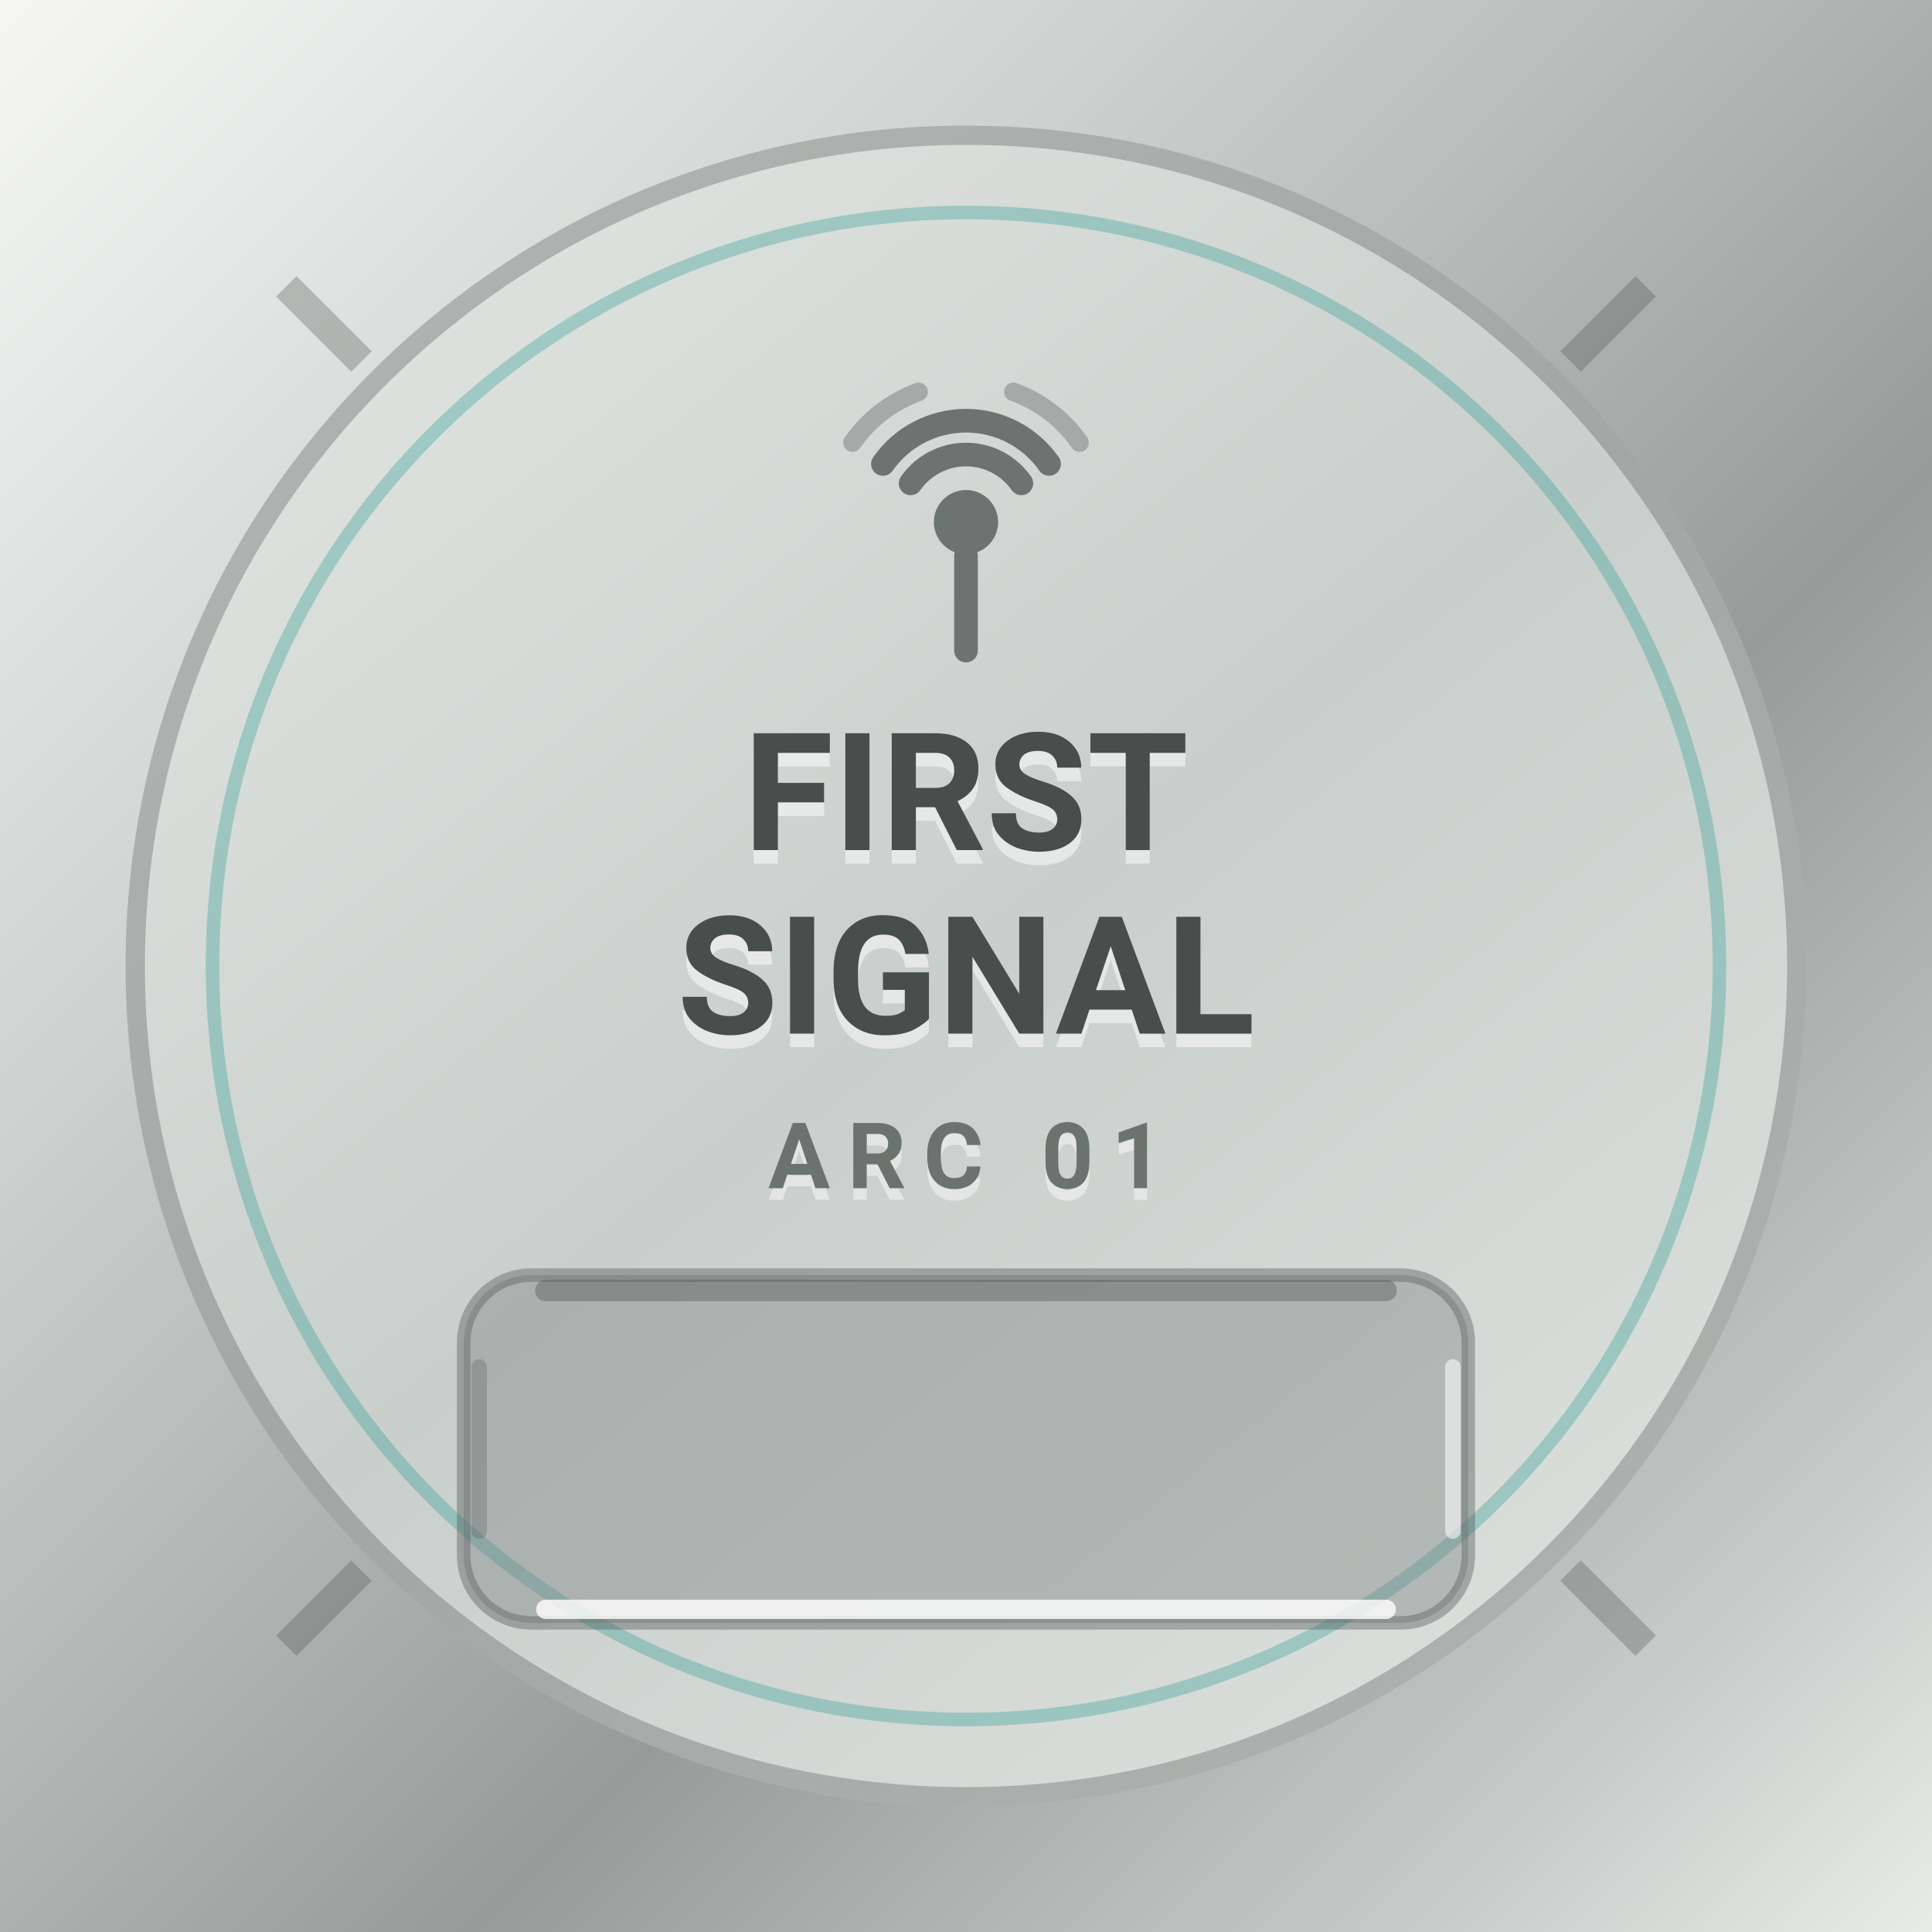
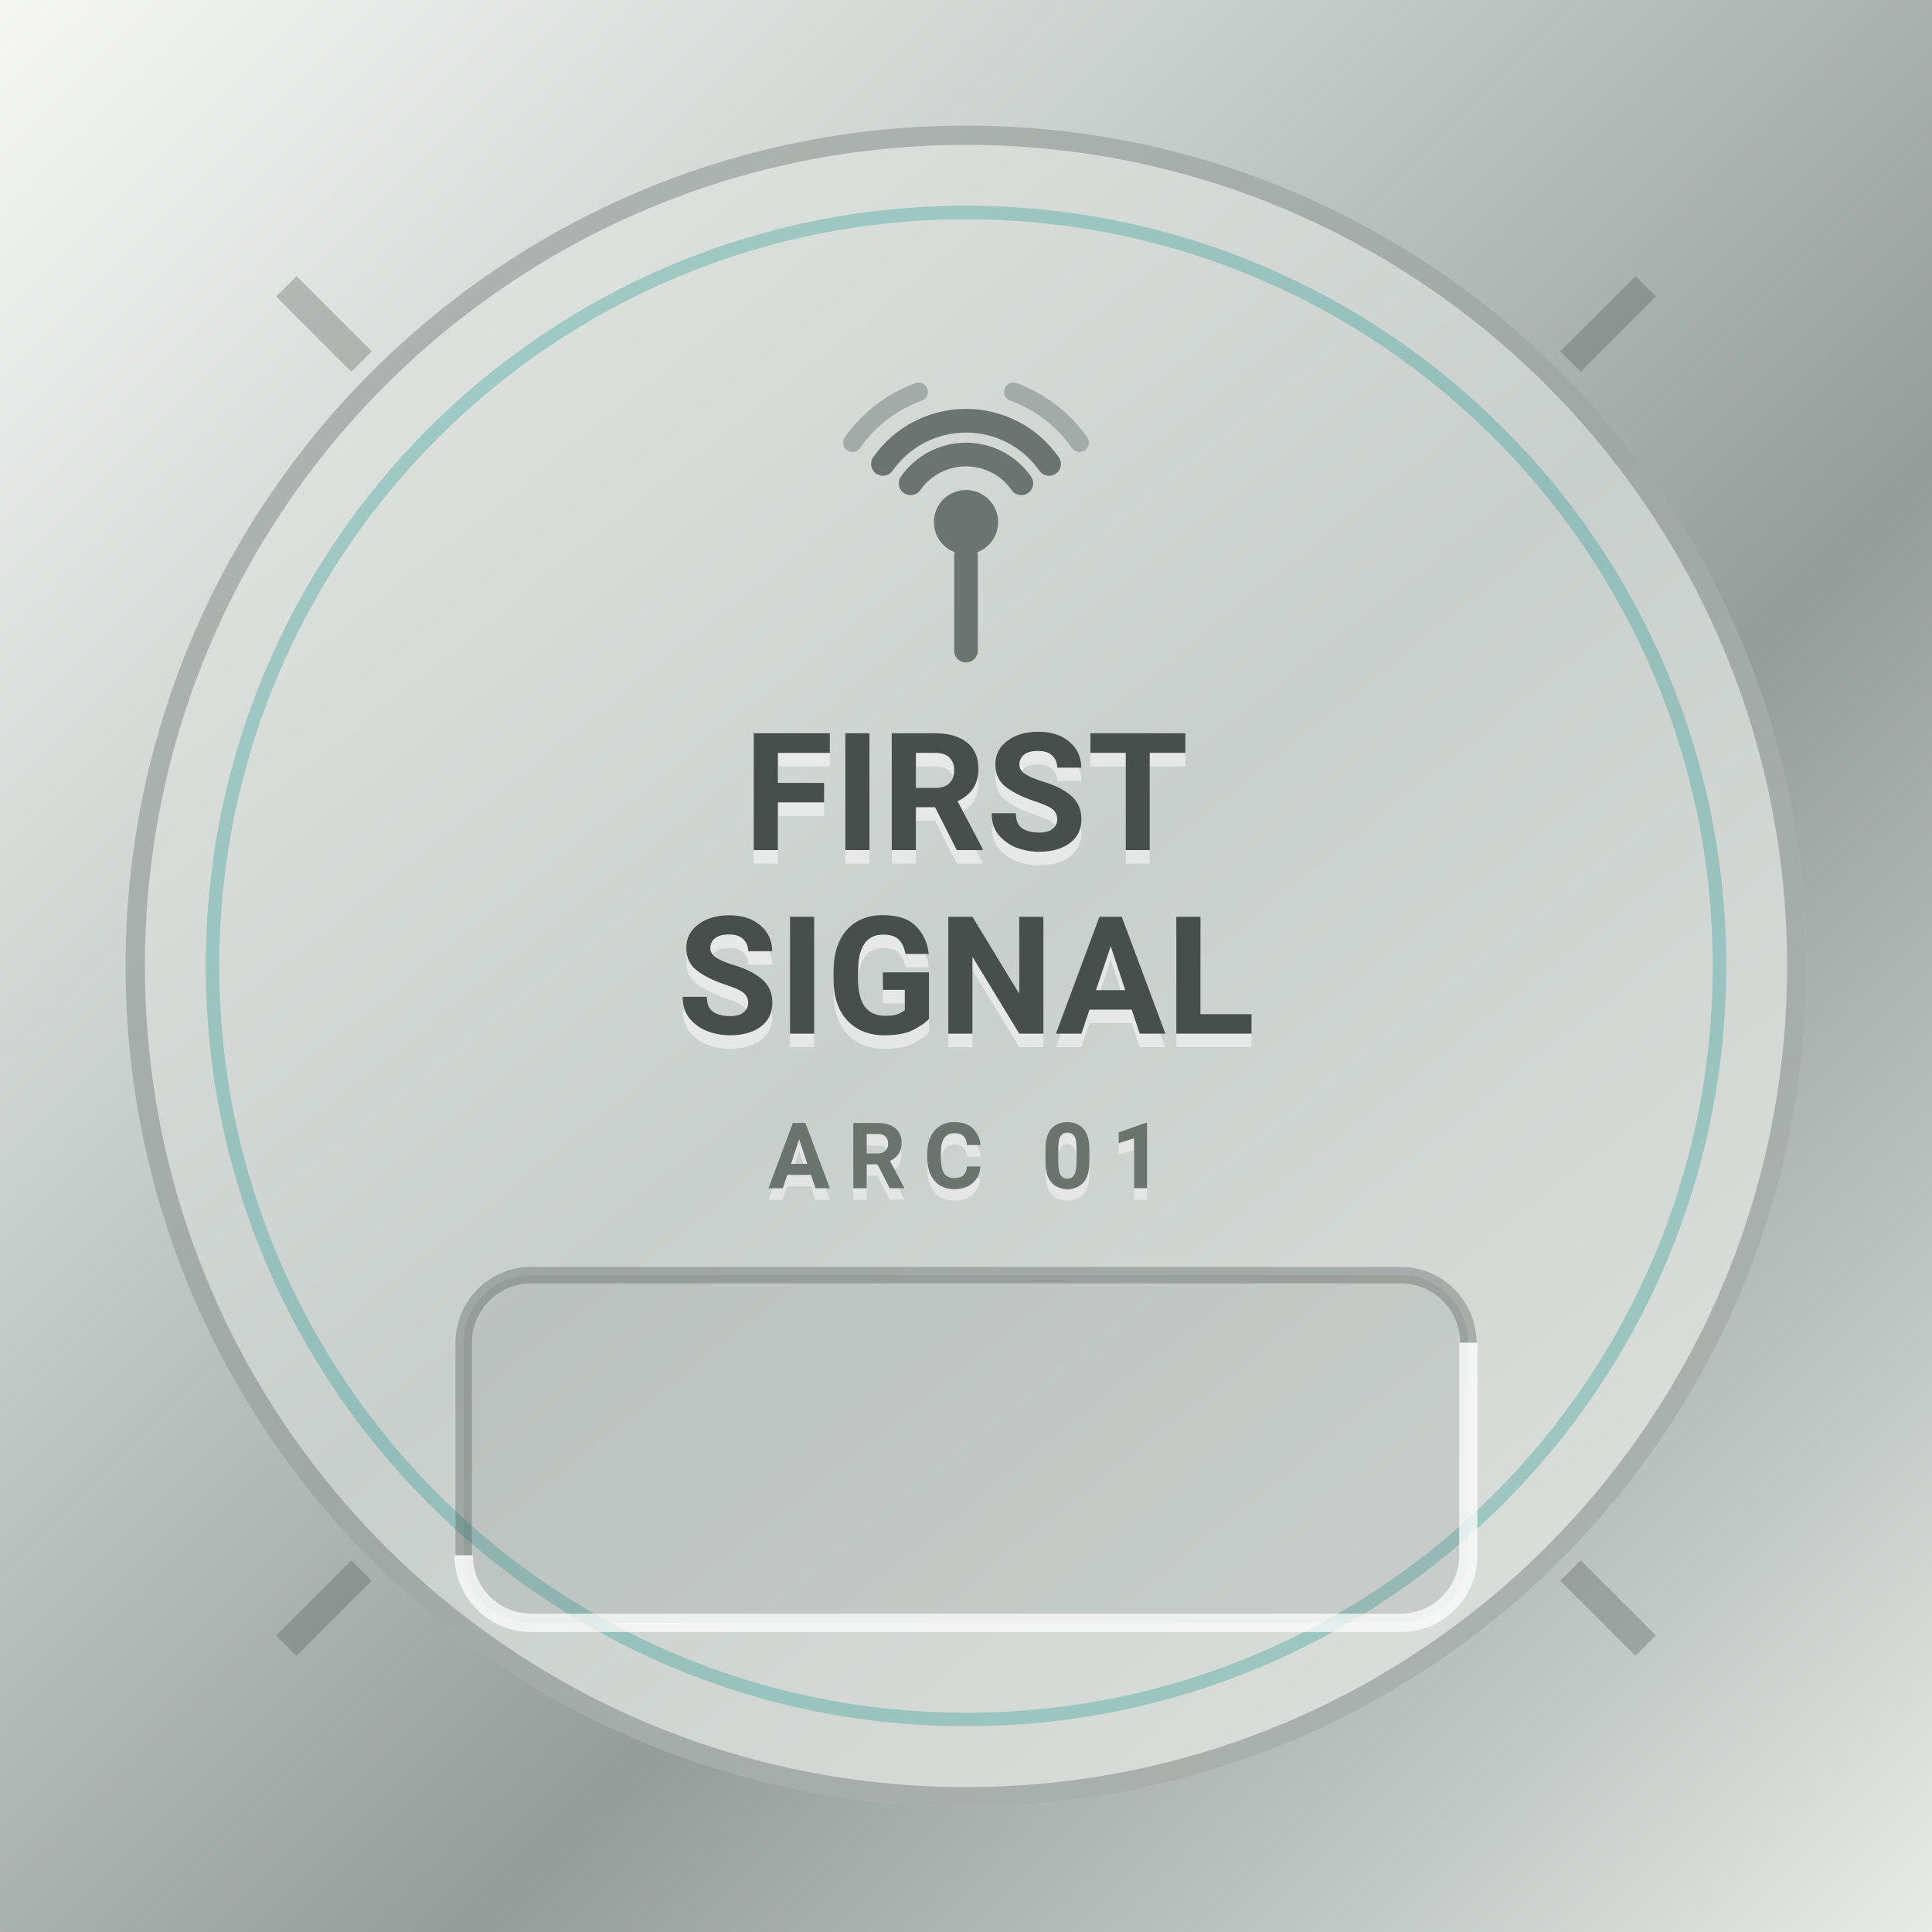
<svg xmlns="http://www.w3.org/2000/svg" width="200" height="200" viewBox="0 0 200 200" role="img" aria-label="Arc 01 First Signal medal, back">
  <defs>
    <linearGradient id="b" x1="0" y1="0" x2="1" y2="1">
      <stop offset="0" stop-color="#f6f7f5" />
      <stop offset=".3" stop-color="#ccd2cf" />
      <stop offset=".62" stop-color="#959d9a" />
      <stop offset=".85" stop-color="#c3c9c6" />
      <stop offset="1" stop-color="#e9edea" />
    </linearGradient>
    <linearGradient id="p" x1=".1" y1="0" x2=".9" y2="1">
      <stop offset="0" stop-color="#e3e7e4" />
      <stop offset=".5" stop-color="#c9cfcc" />
      <stop offset="1" stop-color="#dee2df" />
    </linearGradient>
  </defs>
  <rect width="200" height="200" fill="url(#b)" />
  <path d="M162.58 37.42L170.36 29.64M37.42 37.42L29.64 29.64M37.42 162.58L29.64 170.36M162.58 162.58L170.36 170.36" fill="none" stroke="#4f5754" stroke-opacity=".32" stroke-width="3" />
  <circle cx="100" cy="100" r="87" fill="url(#p)" />
  <circle cx="100" cy="100" r="86" fill="none" stroke="#5f6764" stroke-opacity=".38" stroke-width="2" />
  <circle cx="100" cy="100" r="78" fill="none" stroke="#2d9c94" stroke-width="1.4" stroke-opacity=".34" />
  <g transform="translate(100 53) scale(.35) translate(-100 -100)">
    <path d="M66.42 79.48A41 41 0 0 1 85.98 64.47" fill="none" stroke="#a3aba8" stroke-width="5.5" stroke-linecap="round" />
    <path d="M114.02 64.47A41 41 0 0 1 133.58 79.48" fill="none" stroke="#a3aba8" stroke-width="5.5" stroke-linecap="round" />
    <path d="M75.43 85.79A30 30 0 0 1 124.57 85.79" fill="none" stroke="#6c7471" stroke-width="7" stroke-linecap="round" />
    <path d="M83.62 91.53A20 20 0 0 1 116.38 91.53" fill="none" stroke="#6c7471" stroke-width="7" stroke-linecap="round" />
    <path d="M100 113V141" fill="none" stroke="#6c7471" stroke-width="7" stroke-linecap="round" />
    <circle cx="100" cy="103" r="9.5" fill="#6c7471" />
  </g>
  <text x="100" y="88" text-anchor="middle" font-family="system-ui,-apple-system,'Segoe UI',Roboto,'Helvetica Neue',Arial,sans-serif" font-size="17" font-weight="700" fill="#ffffff" fill-opacity=".5" transform="translate(0 1.4)">FIRST</text>
  <text x="100" y="88" text-anchor="middle" font-family="system-ui,-apple-system,'Segoe UI',Roboto,'Helvetica Neue',Arial,sans-serif" font-size="17" font-weight="700" fill="#474e4b">FIRST</text>
  <text x="100" y="107" text-anchor="middle" font-family="system-ui,-apple-system,'Segoe UI',Roboto,'Helvetica Neue',Arial,sans-serif" font-size="17" font-weight="700" fill="#ffffff" fill-opacity=".5" transform="translate(0 1.4)">SIGNAL</text>
  <text x="100" y="107" text-anchor="middle" font-family="system-ui,-apple-system,'Segoe UI',Roboto,'Helvetica Neue',Arial,sans-serif" font-size="17" font-weight="700" fill="#474e4b">SIGNAL</text>
  <text x="100" y="123" text-anchor="middle" font-family="system-ui,-apple-system,'Segoe UI',Roboto,'Helvetica Neue',Arial,sans-serif" font-size="9.5" font-weight="700" letter-spacing="1.8" fill="#ffffff" fill-opacity=".45" transform="translate(0 1.2)">ARC 01</text>
  <text x="100" y="123" text-anchor="middle" font-family="system-ui,-apple-system,'Segoe UI',Roboto,'Helvetica Neue',Arial,sans-serif" font-size="9.5" font-weight="700" letter-spacing="1.8" fill="#6b736f">ARC 01</text>
-   <rect x="48" y="132" width="104" height="36" rx="7" fill="#7f8783" fill-opacity=".42" />
-   <rect x="48" y="132" width="104" height="36" rx="7" fill="none" stroke="#565e5b" stroke-opacity=".42" stroke-width="1.4" />
-   <path d="M56.5 133.6H143.5" fill="none" stroke="#3f4744" stroke-opacity=".34" stroke-width="2.2" stroke-linecap="round" />
-   <path d="M56.5 166.6H143.5" fill="none" stroke="#ffffff" stroke-opacity=".8" stroke-width="2" stroke-linecap="round" />
-   <path d="M49.6 141.5V158.5" fill="none" stroke="#3f4744" stroke-opacity=".24" stroke-width="1.6" stroke-linecap="round" />
-   <path d="M150.4 141.5V158.5" fill="none" stroke="#ffffff" stroke-opacity=".55" stroke-width="1.6" stroke-linecap="round" />
+   <rect x="48" y="132" width="104" height="36" rx="7" fill="#6f7773" fill-opacity=".15" />
+   <path d="M48 161V139A7 7 0 0 1 55 132H145A7 7 0 0 1 152 139" fill="none" stroke="#3d4542" stroke-opacity=".3" stroke-width="1.7" />
+   <path d="M152 139V161A7 7 0 0 1 145 168H55A7 7 0 0 1 48 161" fill="none" stroke="#ffffff" stroke-opacity=".72" stroke-width="1.9" />
</svg>
